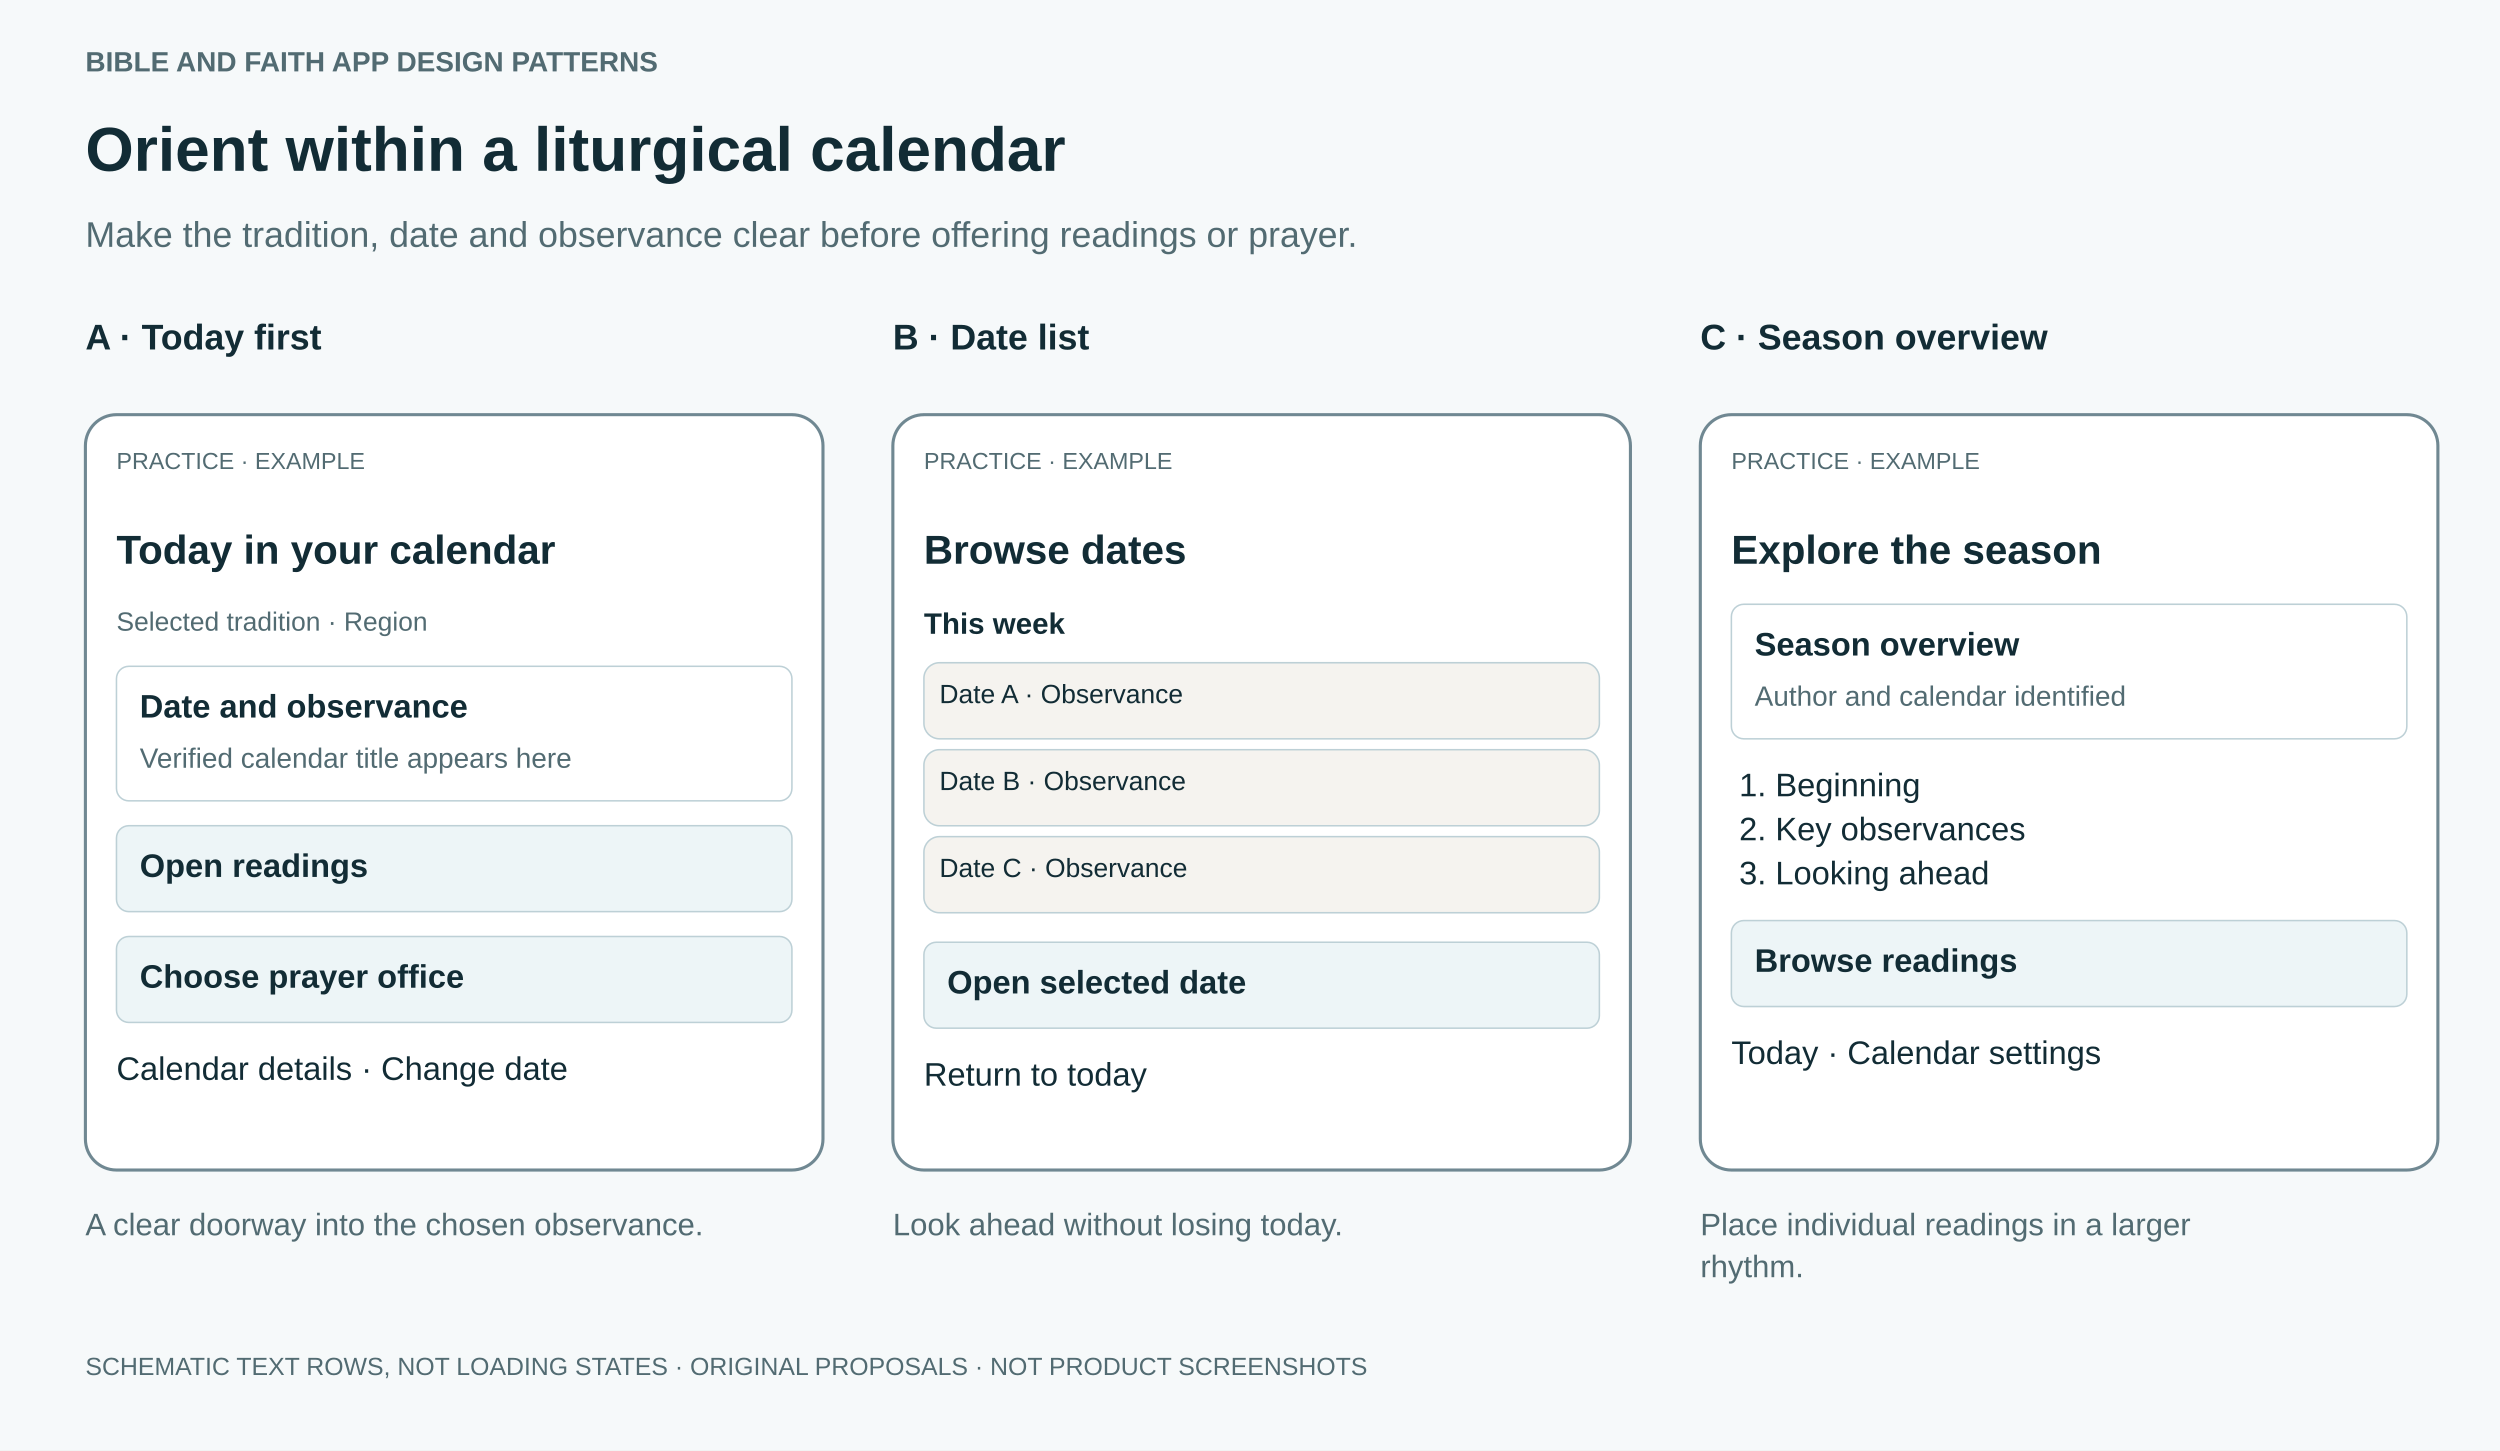
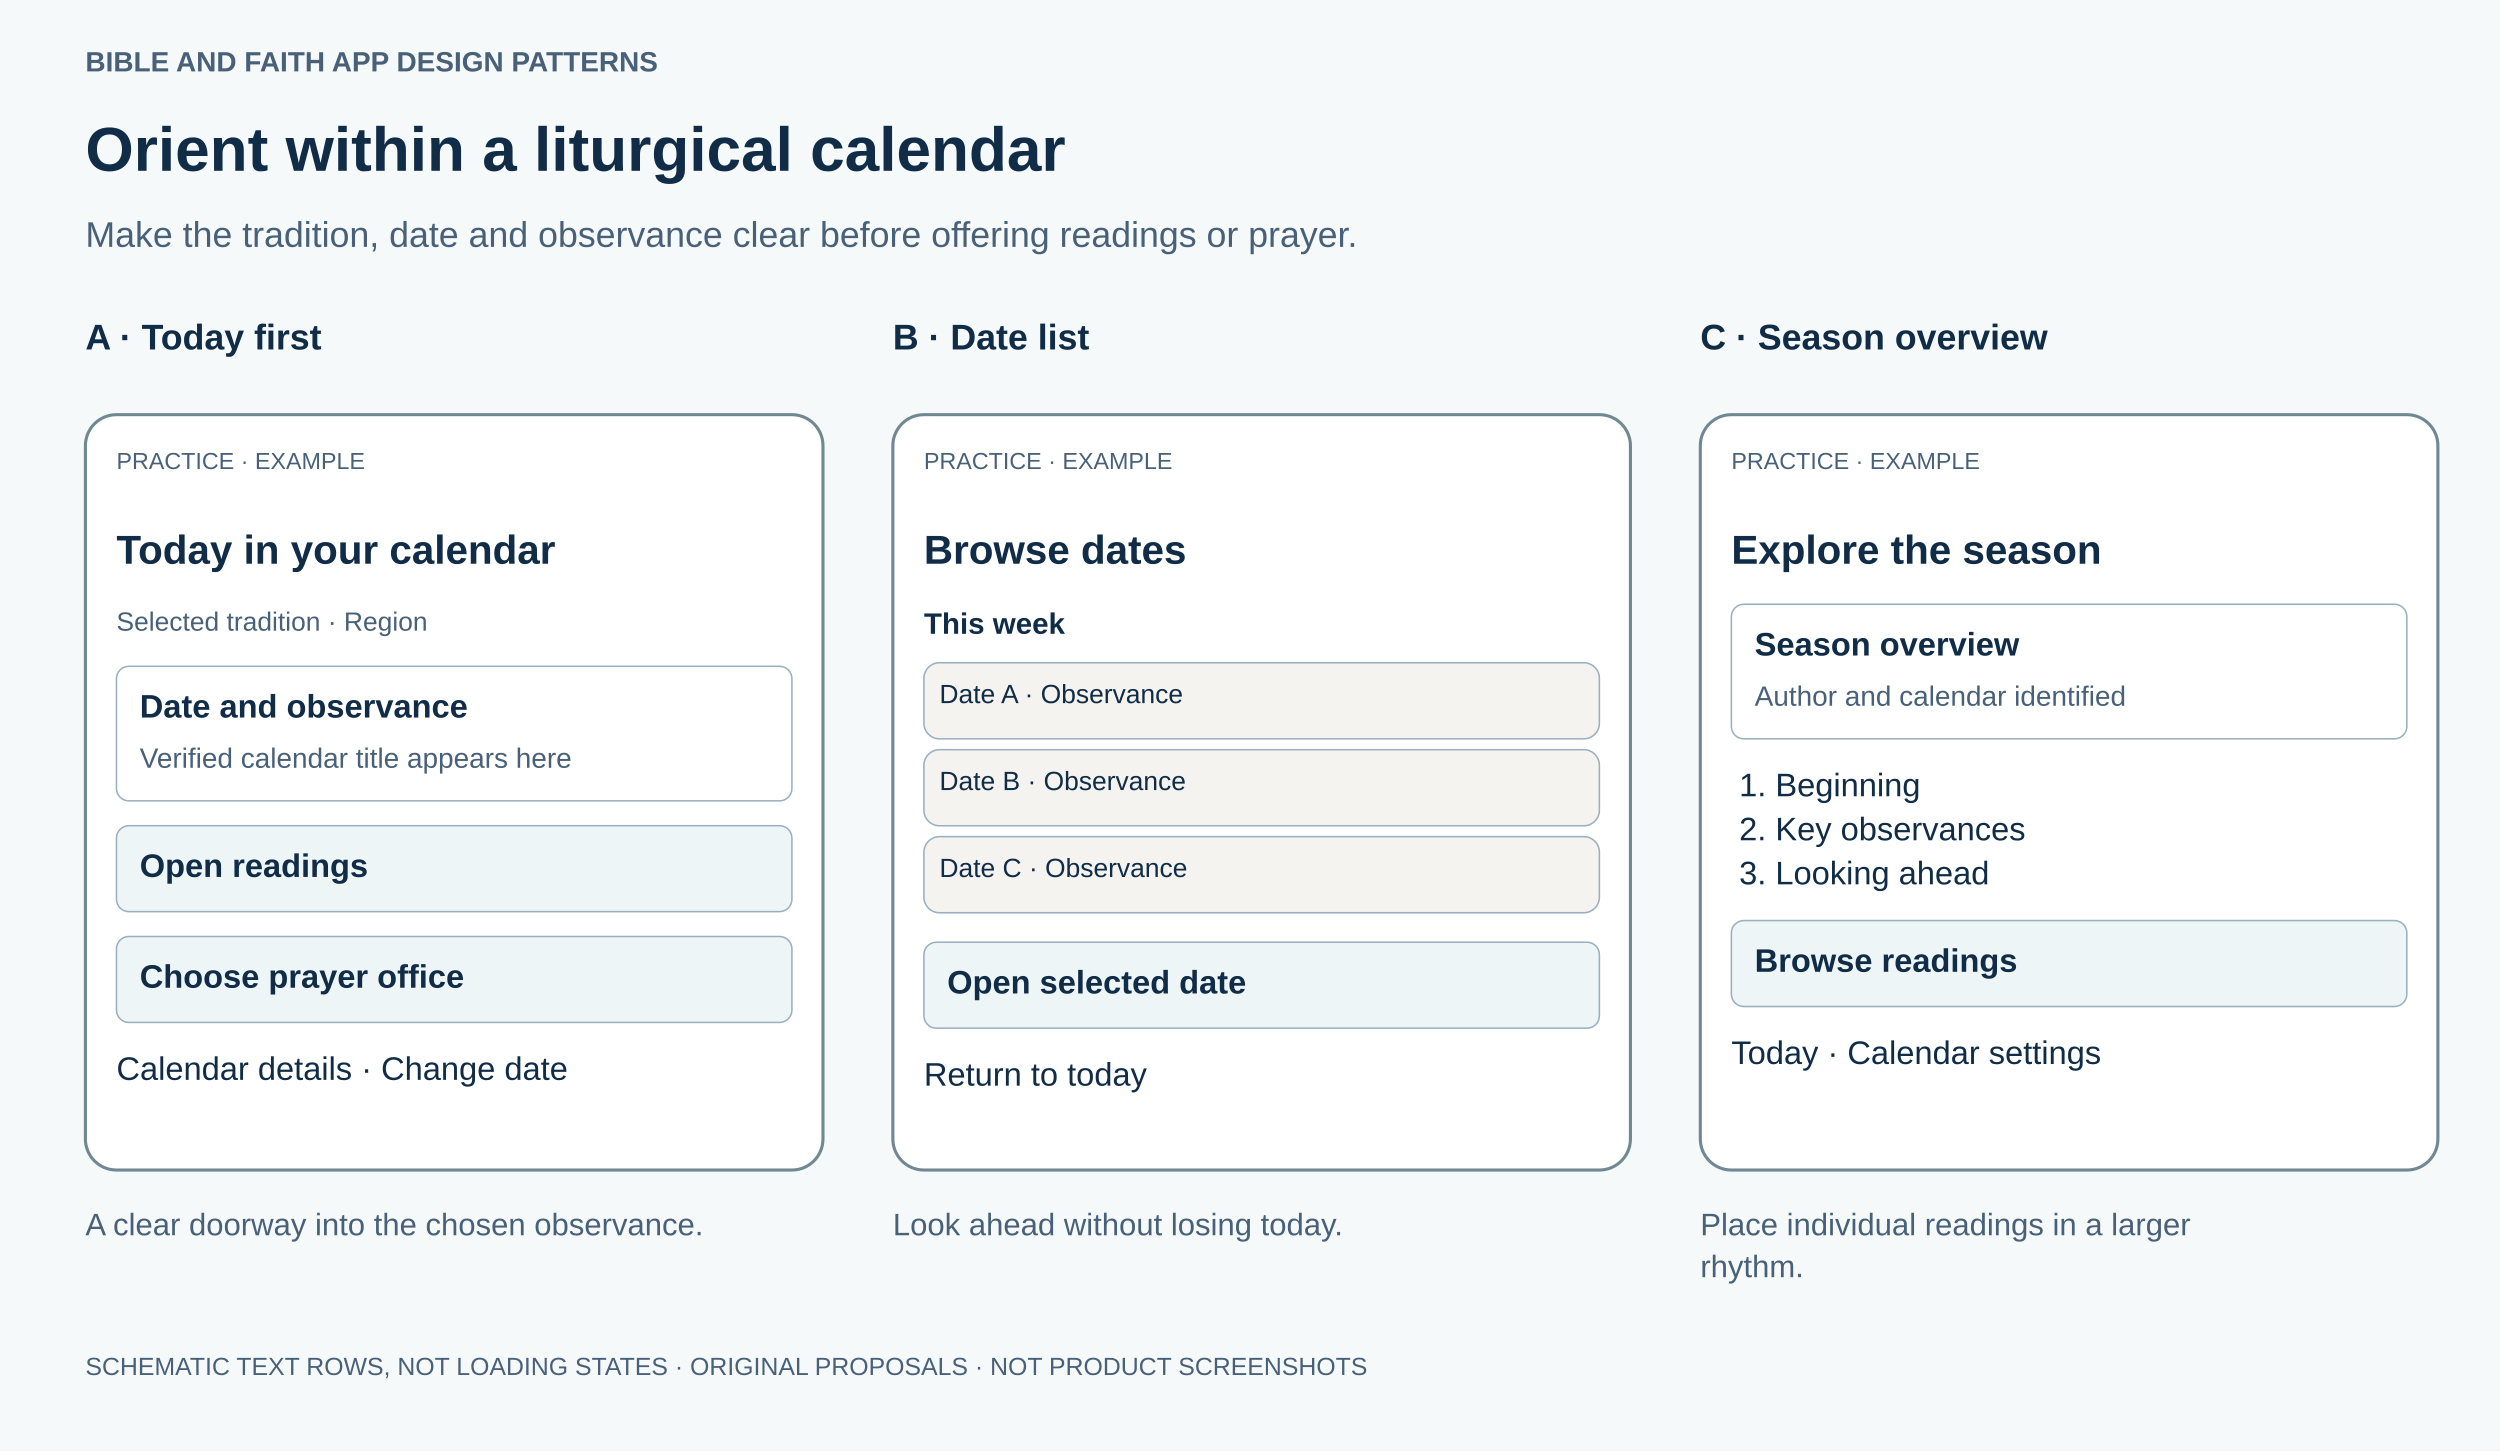
- <svg xmlns="http://www.w3.org/2000/svg" viewBox="0 0 1610 934" role="img" aria-labelledby="title desc">
+ <svg xmlns="http://www.w3.org/2000/svg" viewBox="0 0 1610 934" role="img" aria-labelledby="title desc" data-illustration-theme="light">
  <rect width="1610" height="934" fill="#f6f9fa" />
  <g font-family="Arial, sans-serif">
-     <text x="55" y="46" font-size="18" fill="#526b72" font-weight="700">BIBLE AND FAITH APP DESIGN PATTERNS</text>
-     <text x="55" y="110" font-size="40" fill="#122c35" font-weight="700">Orient within a liturgical calendar</text>
-     <text x="55" y="159.0" font-size="23" fill="#526b72">Make the tradition, date and observance clear before offering readings or prayer.</text>
-     <rect x="55" y="267.05" width="475" height="486.45" rx="20" fill="#fff" stroke="#708892" stroke-width="2" />
-     <text x="55" y="225.05" font-size="23" fill="#122c35" font-weight="700">A · Today first</text>
-     <text x="75" y="302.05" font-size="15" fill="#526b72">PRACTICE · EXAMPLE</text>
-     <text x="75" y="363.05" font-size="26" fill="#122c35" font-weight="700">Today in your calendar</text>
-     <text x="75" y="406.15" font-size="17" fill="#526b72">Selected tradition · Region</text>
-     <rect x="75" y="429.1" width="435" height="86.65" rx="8" fill="#fff" stroke="#bdd0d6" />
-     <text x="90" y="462.1" font-size="21" fill="#122c35" font-weight="700">Date and observance</text>
-     <text x="90" y="494.45" font-size="18" fill="#526b72">Verified calendar title appears here</text>
-     <rect x="75" y="531.75" width="435" height="55.35" rx="8" fill="#edf5f7" stroke="#bdd0d6" />
-     <text x="90" y="564.75" font-size="21" fill="#122c35" font-weight="700">Open readings</text>
-     <rect x="75" y="603.1" width="435" height="55.35" rx="8" fill="#edf5f7" stroke="#bdd0d6" />
-     <text x="90" y="636.1" font-size="21" fill="#122c35" font-weight="700">Choose prayer office</text>
-     <text x="75" y="695.45" font-size="21" fill="#122c35">Calendar details · Change date</text>
-     <rect x="575" y="267.05" width="475" height="486.45" rx="20" fill="#fff" stroke="#708892" stroke-width="2" />
-     <text x="575" y="225.05" font-size="23" fill="#122c35" font-weight="700">B · Date list</text>
-     <text x="595" y="302.05" font-size="15" fill="#526b72">PRACTICE · EXAMPLE</text>
-     <text x="595" y="363.05" font-size="26" fill="#122c35" font-weight="700">Browse dates</text>
-     <text x="595" y="408.15" font-size="19" fill="#122c35" font-weight="700">This week</text>
-     <rect x="595" y="426.8" width="435" height="49" rx="10" fill="#f5f3ef" stroke="#bdd0d6" />
-     <text x="605" y="452.8" font-size="17" fill="#122c35">Date A · Observance</text>
-     <rect x="595" y="482.8" width="435" height="49" rx="10" fill="#f5f3ef" stroke="#bdd0d6" />
-     <text x="605" y="508.8" font-size="17" fill="#122c35">Date B · Observance</text>
-     <rect x="595" y="538.8" width="435" height="49" rx="10" fill="#f5f3ef" stroke="#bdd0d6" />
-     <text x="605" y="564.8" font-size="17" fill="#122c35">Date C · Observance</text>
-     <rect x="595" y="606.8" width="435" height="55.35" rx="8" fill="#edf5f7" stroke="#bdd0d6" />
-     <text x="610" y="639.8" font-size="21" fill="#122c35" font-weight="700">Open selected date</text>
-     <text x="595" y="699.15" font-size="21" fill="#122c35">Return to today</text>
-     <rect x="1095" y="267.05" width="475" height="486.45" rx="20" fill="#fff" stroke="#708892" stroke-width="2" />
-     <text x="1095" y="225.05" font-size="23" fill="#122c35" font-weight="700">C · Season overview</text>
-     <text x="1115" y="302.05" font-size="15" fill="#526b72">PRACTICE · EXAMPLE</text>
-     <text x="1115" y="363.05" font-size="26" fill="#122c35" font-weight="700">Explore the season</text>
-     <rect x="1115" y="389.15" width="435" height="86.65" rx="8" fill="#fff" stroke="#bdd0d6" />
-     <text x="1130" y="422.15" font-size="21" fill="#122c35" font-weight="700">Season overview</text>
-     <text x="1130" y="454.5" font-size="18" fill="#526b72">Author and calendar identified</text>
-     <text x="1120" y="512.8" font-size="21" fill="#122c35">1. Beginning</text>
-     <text x="1120" y="541.15" font-size="21" fill="#122c35">2. Key observances</text>
-     <text x="1120" y="569.5" font-size="21" fill="#122c35">3. Looking ahead</text>
-     <rect x="1115" y="592.85" width="435" height="55.35" rx="8" fill="#edf5f7" stroke="#bdd0d6" />
-     <text x="1130" y="625.85" font-size="21" fill="#122c35" font-weight="700">Browse readings</text>
-     <text x="1115" y="685.2" font-size="21" fill="#122c35">Today · Calendar settings</text>
-     <text x="55" y="795.5" font-size="20" fill="#526b72">A clear doorway into the chosen observance.</text>
-     <text x="575" y="795.5" font-size="20" fill="#526b72">Look ahead without losing today.</text>
-     <text x="1095" y="795.5" font-size="20" fill="#526b72">Place individual readings in a larger</text>
-     <text x="1095" y="822.5" font-size="20" fill="#526b72">rhythm.</text>
-     <text x="55" y="885.5" font-size="16" fill="#526b72">SCHEMATIC TEXT ROWS, NOT LOADING STATES · ORIGINAL PROPOSALS · NOT PRODUCT SCREENSHOTS</text>
+     <text x="55" y="46" font-size="18" fill="#486078" font-weight="700">BIBLE AND FAITH APP DESIGN PATTERNS</text>
+     <text x="55" y="110" font-size="40" fill="#102c47" font-weight="700">Orient within a liturgical calendar</text>
+     <text x="55" y="159.0" font-size="23" fill="#486078">Make the tradition, date and observance clear before offering readings or prayer.</text>
+     <rect x="55" y="267.05" width="475" height="486.45" rx="20" fill="#ffffff" stroke="#708892" stroke-width="2" />
+     <text x="55" y="225.05" font-size="23" fill="#102c47" font-weight="700">A · Today first</text>
+     <text x="75" y="302.05" font-size="15" fill="#486078">PRACTICE · EXAMPLE</text>
+     <text x="75" y="363.05" font-size="26" fill="#102c47" font-weight="700">Today in your calendar</text>
+     <text x="75" y="406.15" font-size="17" fill="#486078">Selected tradition · Region</text>
+     <rect x="75" y="429.1" width="435" height="86.65" rx="8" fill="#ffffff" stroke="#9aafbf" />
+     <text x="90" y="462.1" font-size="21" fill="#102c47" font-weight="700">Date and observance</text>
+     <text x="90" y="494.45" font-size="18" fill="#486078">Verified calendar title appears here</text>
+     <rect x="75" y="531.75" width="435" height="55.35" rx="8" fill="#edf5f7" stroke="#9aafbf" />
+     <text x="90" y="564.75" font-size="21" fill="#102c47" font-weight="700">Open readings</text>
+     <rect x="75" y="603.1" width="435" height="55.35" rx="8" fill="#edf5f7" stroke="#9aafbf" />
+     <text x="90" y="636.1" font-size="21" fill="#102c47" font-weight="700">Choose prayer office</text>
+     <text x="75" y="695.45" font-size="21" fill="#102c47">Calendar details · Change date</text>
+     <rect x="575" y="267.05" width="475" height="486.45" rx="20" fill="#ffffff" stroke="#708892" stroke-width="2" />
+     <text x="575" y="225.05" font-size="23" fill="#102c47" font-weight="700">B · Date list</text>
+     <text x="595" y="302.05" font-size="15" fill="#486078">PRACTICE · EXAMPLE</text>
+     <text x="595" y="363.05" font-size="26" fill="#102c47" font-weight="700">Browse dates</text>
+     <text x="595" y="408.15" font-size="19" fill="#102c47" font-weight="700">This week</text>
+     <rect x="595" y="426.8" width="435" height="49" rx="10" fill="#f5f3ef" stroke="#9aafbf" />
+     <text x="605" y="452.8" font-size="17" fill="#102c47">Date A · Observance</text>
+     <rect x="595" y="482.8" width="435" height="49" rx="10" fill="#f5f3ef" stroke="#9aafbf" />
+     <text x="605" y="508.8" font-size="17" fill="#102c47">Date B · Observance</text>
+     <rect x="595" y="538.8" width="435" height="49" rx="10" fill="#f5f3ef" stroke="#9aafbf" />
+     <text x="605" y="564.8" font-size="17" fill="#102c47">Date C · Observance</text>
+     <rect x="595" y="606.8" width="435" height="55.35" rx="8" fill="#edf5f7" stroke="#9aafbf" />
+     <text x="610" y="639.8" font-size="21" fill="#102c47" font-weight="700">Open selected date</text>
+     <text x="595" y="699.15" font-size="21" fill="#102c47">Return to today</text>
+     <rect x="1095" y="267.05" width="475" height="486.45" rx="20" fill="#ffffff" stroke="#708892" stroke-width="2" />
+     <text x="1095" y="225.05" font-size="23" fill="#102c47" font-weight="700">C · Season overview</text>
+     <text x="1115" y="302.05" font-size="15" fill="#486078">PRACTICE · EXAMPLE</text>
+     <text x="1115" y="363.05" font-size="26" fill="#102c47" font-weight="700">Explore the season</text>
+     <rect x="1115" y="389.15" width="435" height="86.65" rx="8" fill="#ffffff" stroke="#9aafbf" />
+     <text x="1130" y="422.15" font-size="21" fill="#102c47" font-weight="700">Season overview</text>
+     <text x="1130" y="454.5" font-size="18" fill="#486078">Author and calendar identified</text>
+     <text x="1120" y="512.8" font-size="21" fill="#102c47">1. Beginning</text>
+     <text x="1120" y="541.15" font-size="21" fill="#102c47">2. Key observances</text>
+     <text x="1120" y="569.5" font-size="21" fill="#102c47">3. Looking ahead</text>
+     <rect x="1115" y="592.85" width="435" height="55.35" rx="8" fill="#edf5f7" stroke="#9aafbf" />
+     <text x="1130" y="625.85" font-size="21" fill="#102c47" font-weight="700">Browse readings</text>
+     <text x="1115" y="685.2" font-size="21" fill="#102c47">Today · Calendar settings</text>
+     <text x="55" y="795.5" font-size="20" fill="#486078">A clear doorway into the chosen observance.</text>
+     <text x="575" y="795.5" font-size="20" fill="#486078">Look ahead without losing today.</text>
+     <text x="1095" y="795.5" font-size="20" fill="#486078">Place individual readings in a larger</text>
+     <text x="1095" y="822.5" font-size="20" fill="#486078">rhythm.</text>
+     <text x="55" y="885.5" font-size="16" fill="#486078">SCHEMATIC TEXT ROWS, NOT LOADING STATES · ORIGINAL PROPOSALS · NOT PRODUCT SCREENSHOTS</text>
  </g>
</svg>
